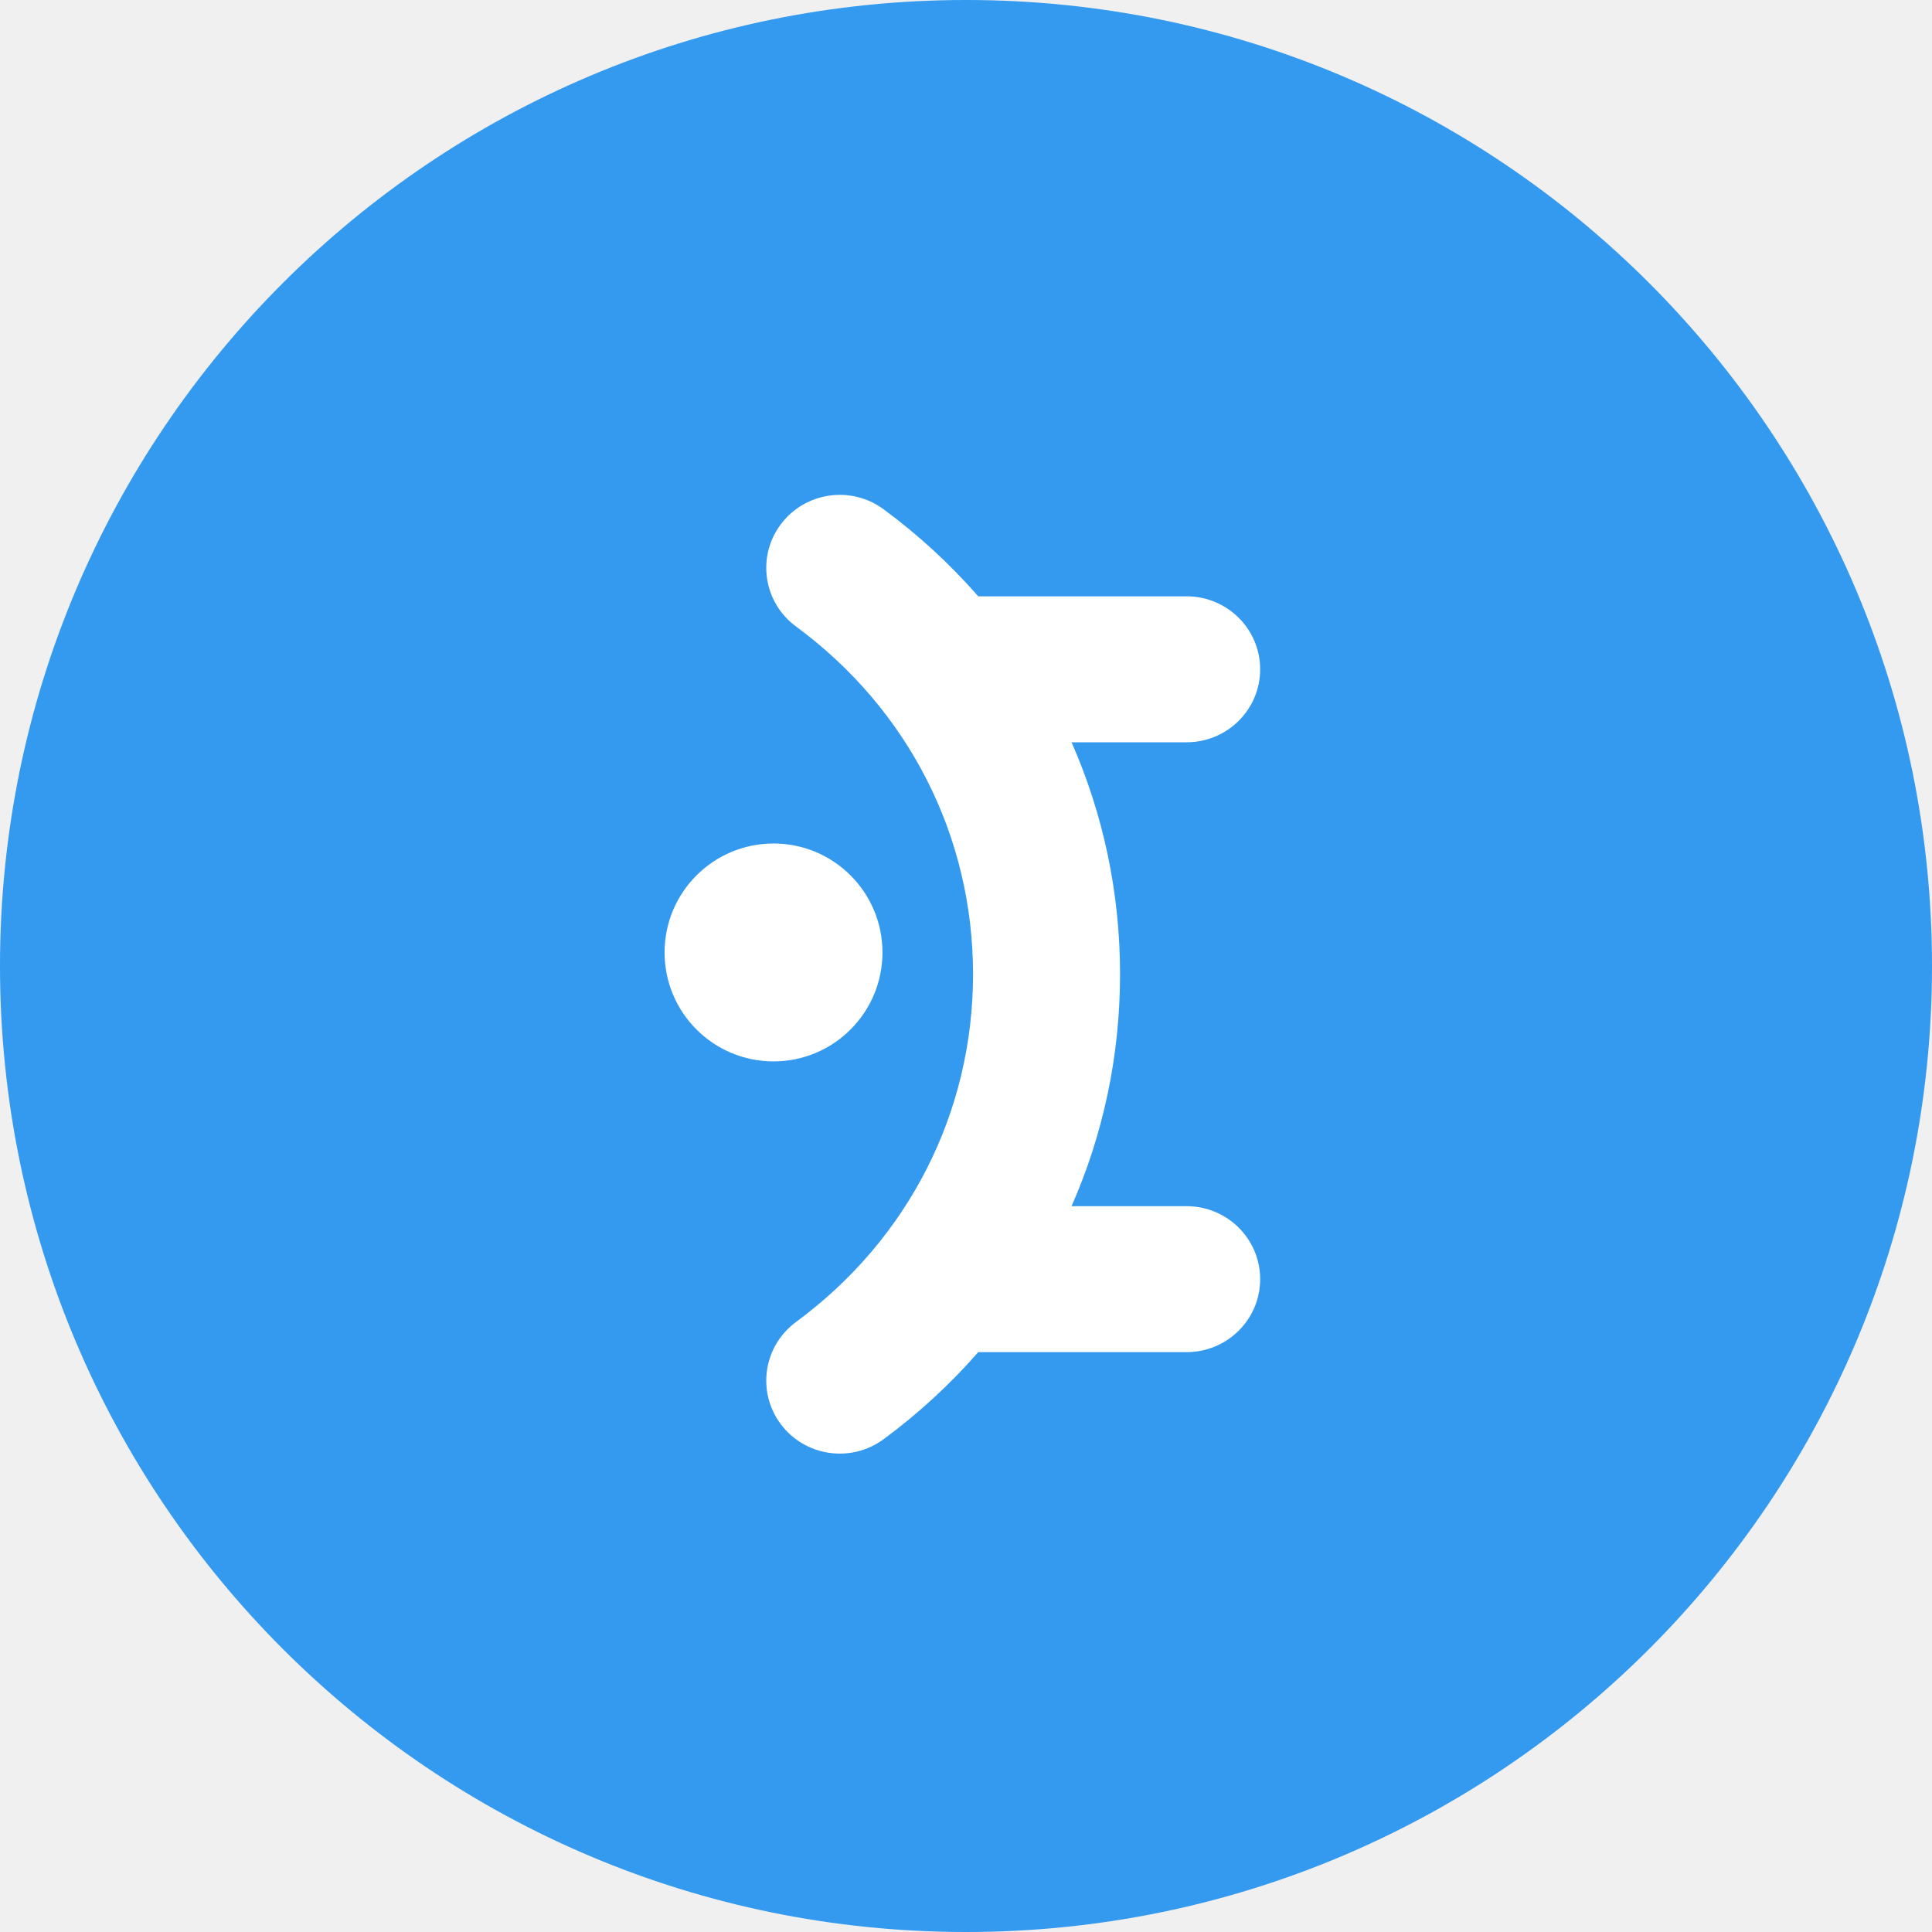
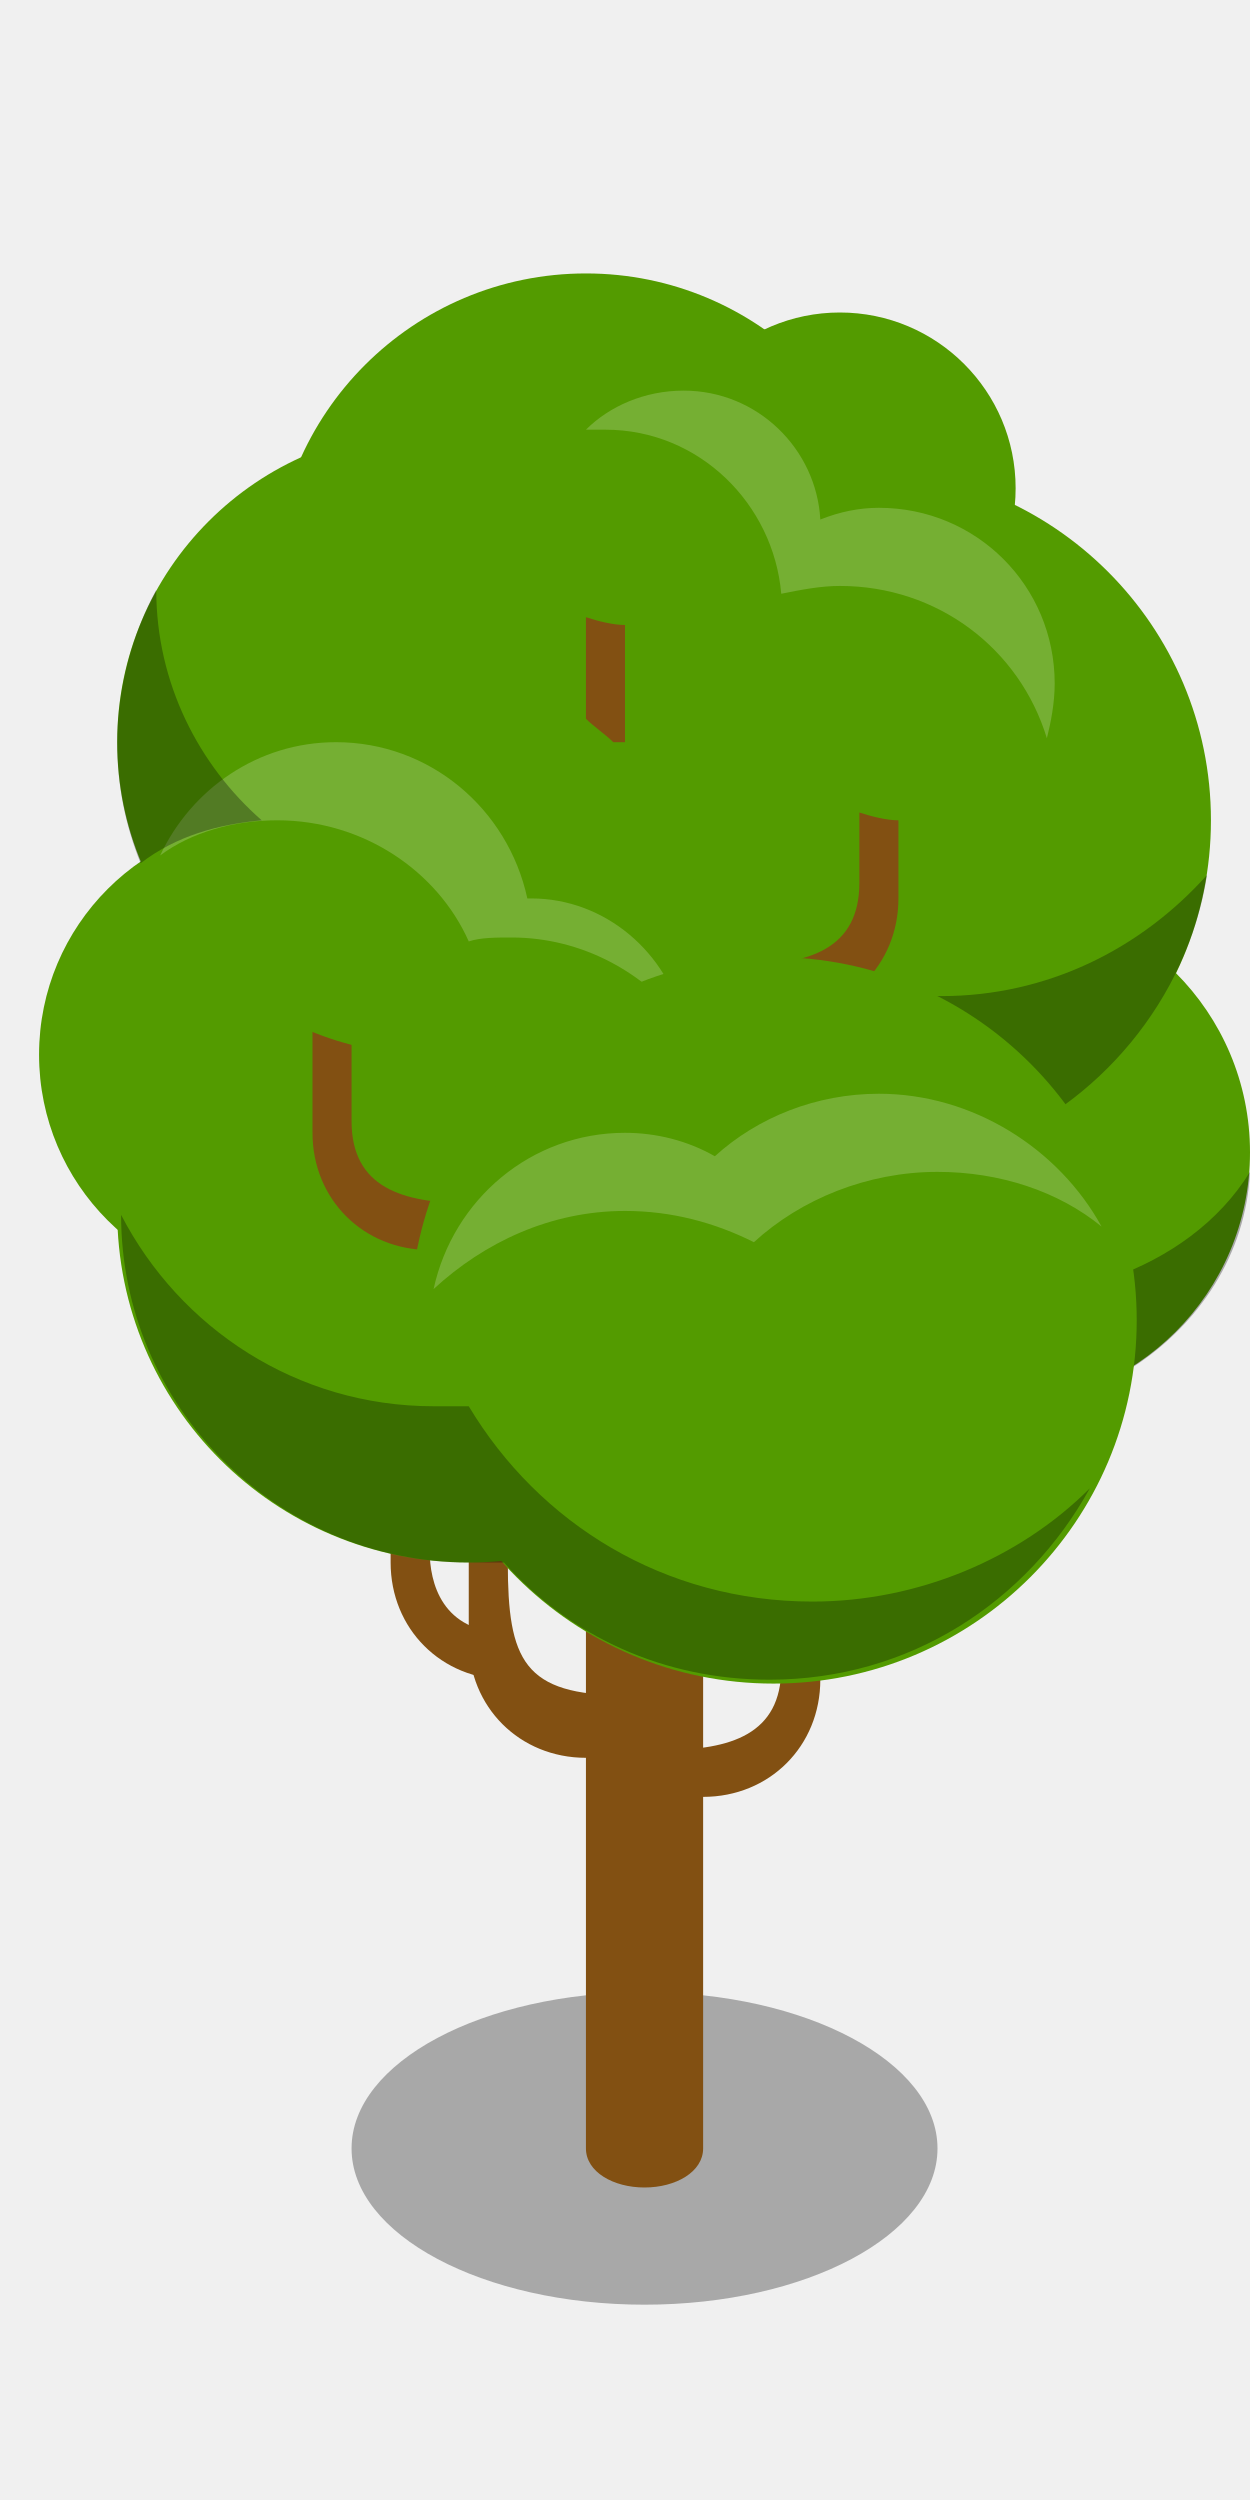
- <svg xmlns="http://www.w3.org/2000/svg" viewBox="0 0 500 500">
-   <g fill="none" fill-rule="evenodd">
-     <rect width="500" height="500" fill="#339AF0" rx="250" />
-     <g fill="#FFF">
-       <path fill-rule="nonzero" d="M202.055 135.706c-6.26 8.373-4.494 20.208 3.944 26.42 29.122 21.45 45.824 54.253 45.824 90.005 0 35.752-16.702 68.559-45.824 90.005-8.436 6.215-10.206 18.043-3.944 26.42 6.26 8.378 18.173 10.13 26.611 3.916a153.835 153.835 0 0024.509-22.54h53.93c10.506 0 19.023-8.455 19.023-18.885 0-10.43-8.517-18.886-19.023-18.886h-29.79c8.196-18.594 12.553-38.923 12.553-60.03s-4.357-41.436-12.552-60.03h29.79c10.505 0 19.022-8.455 19.022-18.885 0-10.43-8.517-18.886-19.023-18.886h-53.93a153.835 153.835 0 00-24.509-22.54c-8.438-6.215-20.351-4.46-26.61 3.916z" />
-       <path d="M171.992 246.492c0-15.572 12.624-28.195 28.196-28.195 15.572 0 28.195 12.623 28.195 28.195 0 15.572-12.623 28.196-28.195 28.196-15.572 0-28.196-12.624-28.196-28.196z" />
-     </g>
-   </g>
+ <svg xmlns="http://www.w3.org/2000/svg" viewBox="0 0 32 64" id="tree">
+   <ellipse cx="16.5" cy="55" opacity=".3" rx="7.5" ry="4" />
+   <path fill="#825012" d="M18 31v24c0 .6-.7 1-1.5 1s-1.5-.4-1.5-1V31h3z" />
+   <circle cx="25.5" cy="29.5" r="6.5" fill="#539B00" />
+   <circle cx="22" cy="21" r="9" fill="#539B00" />
+   <path fill="#825012" d="M16 43.4c-2.6 0-3-.9-3-3.4v-8h-1v10c0 1.7 1.3 3 3 3h1v-1.6zM17 44.8c1.7 0 3-.4 3-2.1V33h1v10c0 1.7-1.3 3-3 3h-1v-1.2z" />
+   <path fill="#825012" d="M13 41.8c-1.7 0-2-1.3-2-2.1V30h-1v10c0 1.7 1.3 3 3 3v-1.2z" />
+   <circle cx="12" cy="31" r="9" fill="#539B00" />
+   <circle cx="7" cy="27" r="6" fill="#539B00" />
+   <path fill="#825012" d="M12 30.8c-1.7 0-3-.4-3-2.1V26H8v3c0 1.7 1.3 3 3 3h1v-1.2z" />
+   <circle cx="11" cy="19" r="8" fill="#539B00" />
+   <circle cx="15" cy="15" r="8" fill="#539B00" />
+   <circle cx="21.5" cy="12.5" r="4.5" fill="#539B00" />
+   <path fill="#FFF" d="M7.1 21c2.2 0 4.1 1.3 4.9 3.1.3-.1.7-.1 1.1-.1 1.8 0 3.4.9 4.4 2.2-.4-1.8-2-3.2-3.9-3.2h-.1c-.5-2.3-2.5-4-4.9-4-2 0-3.7 1.2-4.5 2.9.8-.6 1.9-.9 3-.9z" opacity=".2" />
+   <path fill="#825012" d="M15 18.4c.2.2.5.4.7.6h.3v-3c-.3 0-.7-.1-1-.2v2.6z" />
+   <path fill="#FFF" d="M15.5 11c2.4 0 4.3 1.9 4.5 4.2.5-.1 1-.2 1.5-.2 2.5 0 4.6 1.6 5.3 3.9.1-.4.2-.9.2-1.4 0-2.5-2-4.5-4.5-4.5-.5 0-1 .1-1.5.3-.1-1.8-1.6-3.3-3.5-3.3-1 0-1.9.4-2.5 1h.5z" opacity=".2" />
+   <path d="M30.9 22.4c-1.7 1.9-4.1 3.1-6.8 3.1h-.6c1 1.1 1.6 2.4 1.7 3.9 2.9-1.1 5.2-3.8 5.7-7zM28.5 32.7c.3.7.4 1.5.5 2.3 1.7-1.1 2.9-2.9 3-5-.8 1.3-2.1 2.2-3.5 2.7zM6.7 21C5.1 19.6 4 17.5 4 15.1c-.6 1.1-1 2.5-1 3.9 0 1.1.2 2.1.6 3.1.9-.7 2-1 3.1-1.1z" opacity=".3" />
+   <path fill="#825012" d="M22 22.6c0 1.7-1.3 2.1-3 2.1V26h1c1.7 0 3-1.3 3-3v-2c-.3 0-.7-.1-1-.2v1.8z" />
+   <circle cx="19.8" cy="33.8" r="9.3" fill="#539B00" />
+   <path fill="#FFF" d="M16 31c1.2 0 2.3.3 3.3.8 1.2-1.1 2.9-1.8 4.7-1.8 1.6 0 3.1.5 4.2 1.4-1.1-2-3.3-3.4-5.7-3.4-1.6 0-3.1.6-4.2 1.6-.7-.4-1.5-.6-2.3-.6-2.4 0-4.4 1.7-4.9 4 1.3-1.2 3-2 4.9-2z" opacity=".2" />
+   <path d="M20.8 41c-3.8 0-7-2-8.8-5h-.9c-3.5 0-6.5-2-8-4.9 0 4.9 4 8.9 8.9 8.9h.9c1.7 1.9 4.1 3 6.8 3 3.6 0 6.6-2 8.2-4.9-1.8 1.8-4.4 2.9-7.1 2.9z" opacity=".3" />
</svg>
